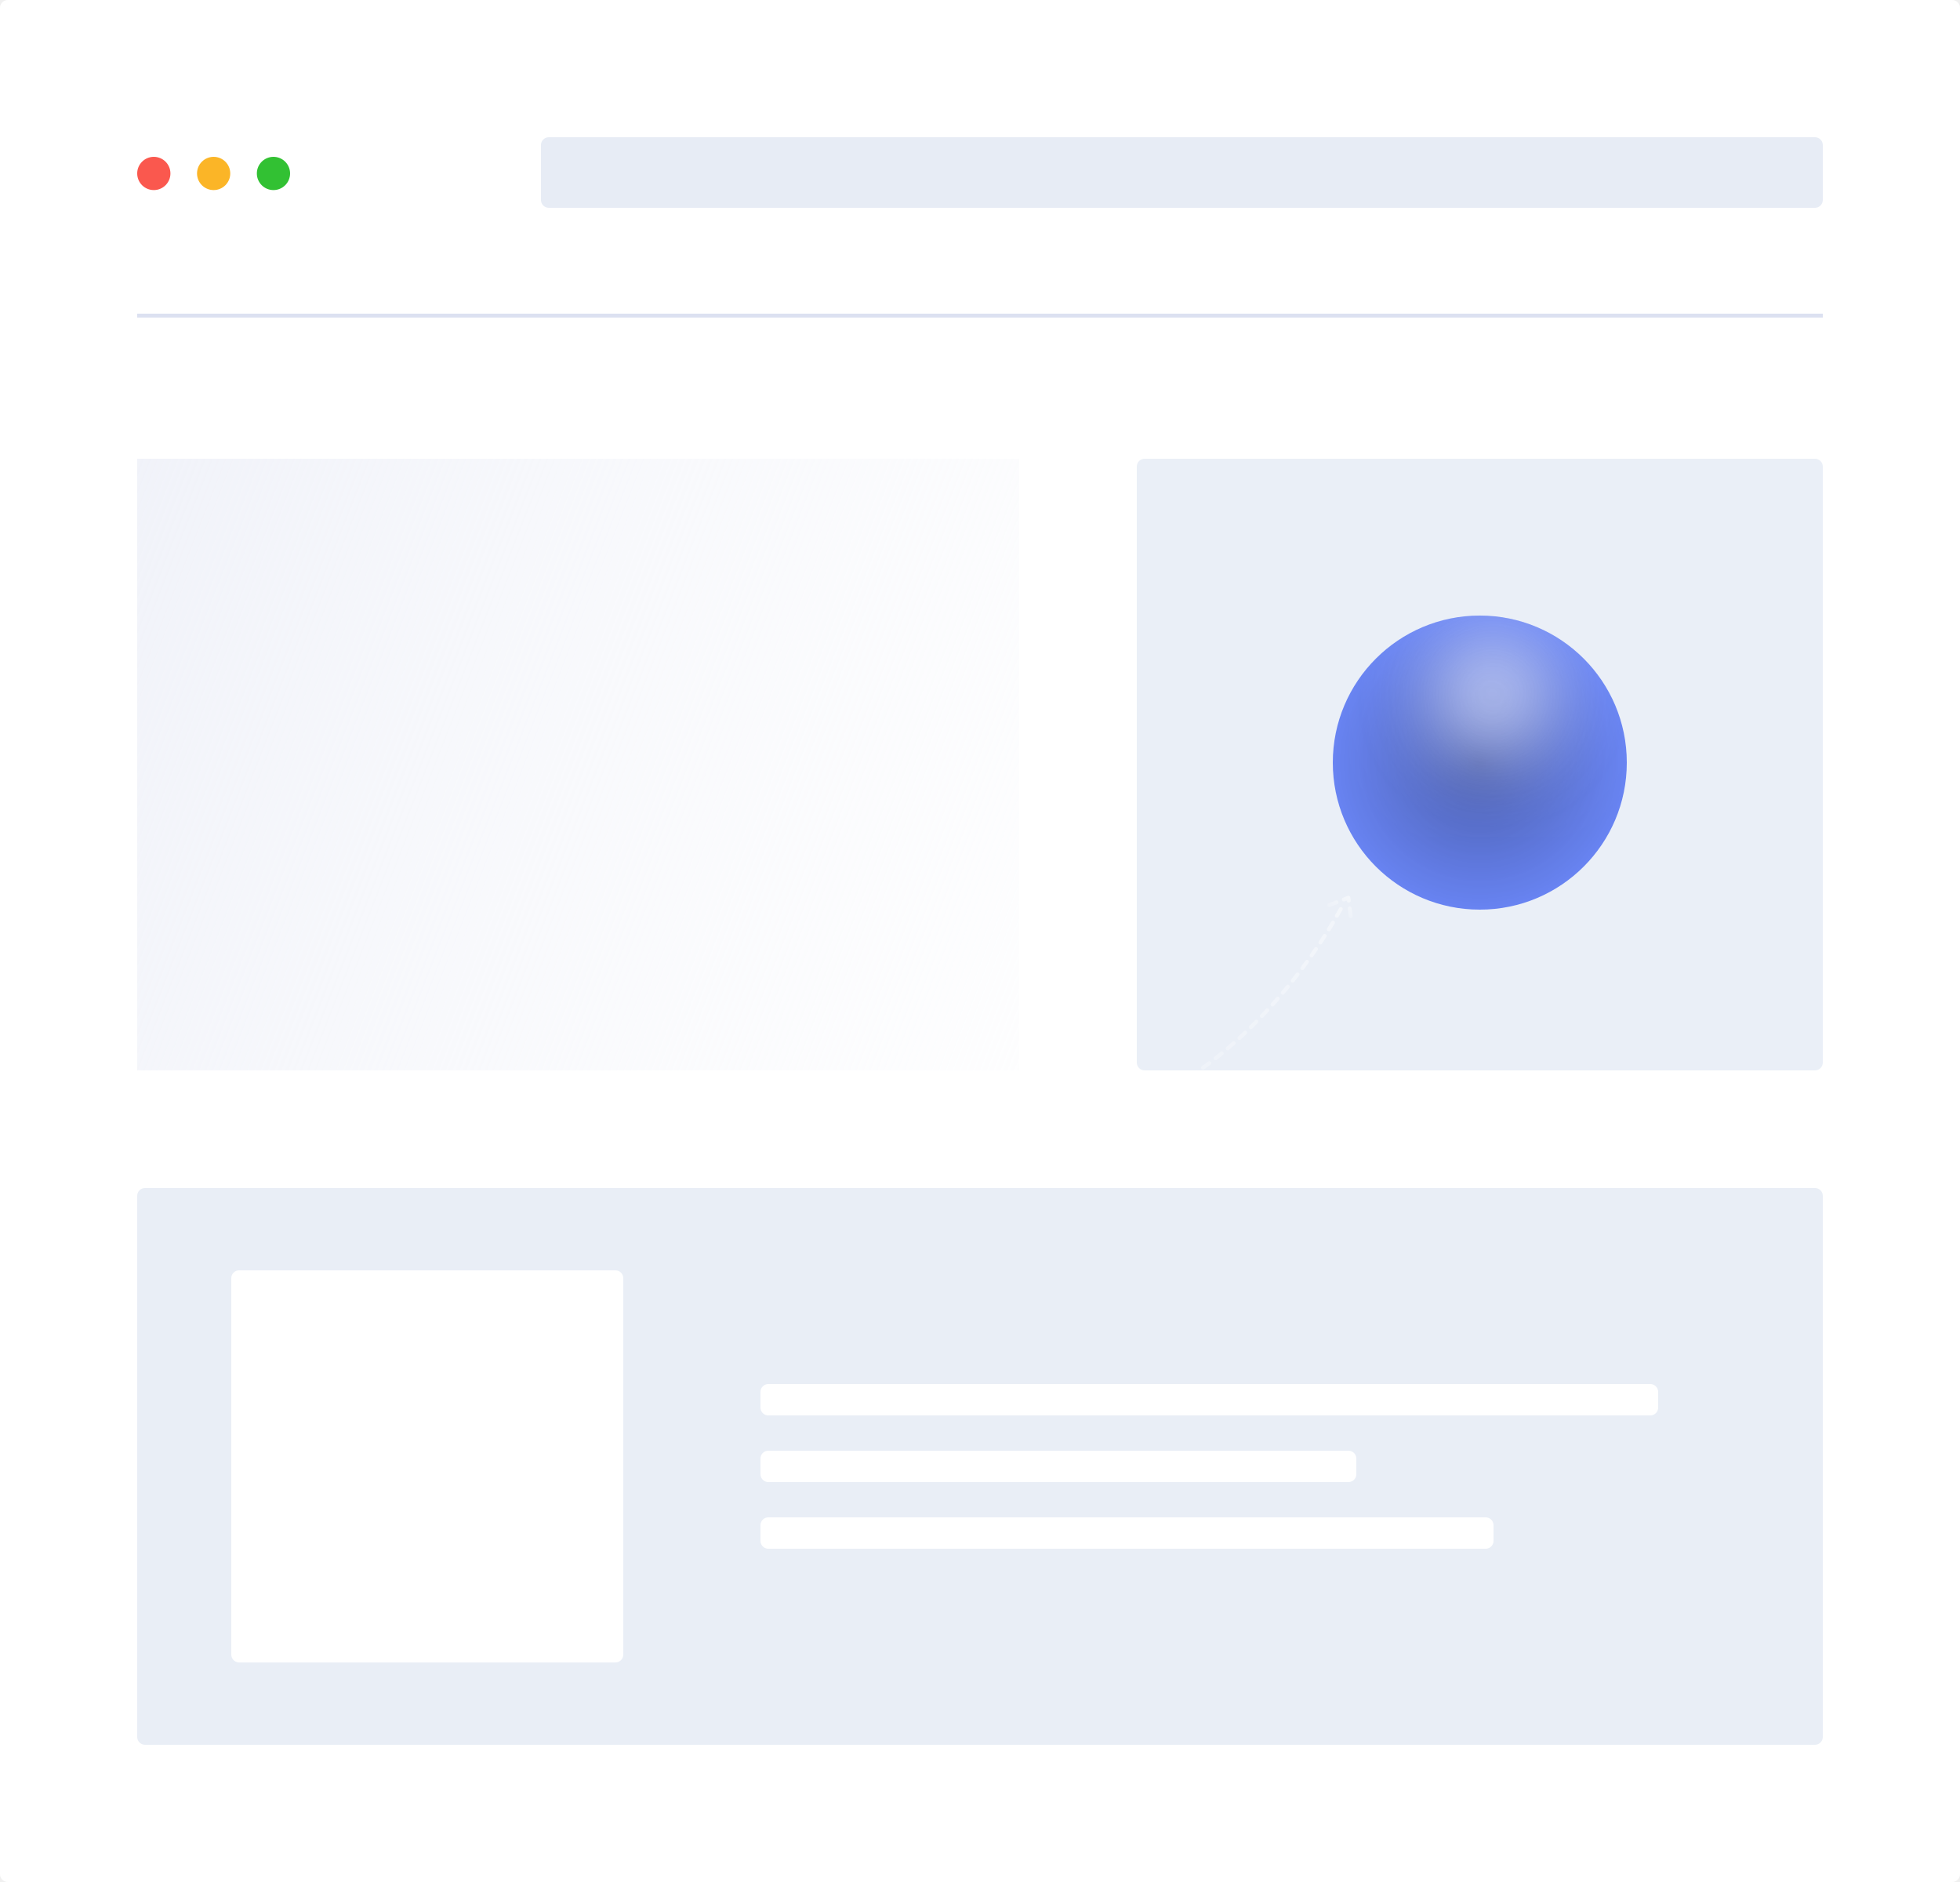
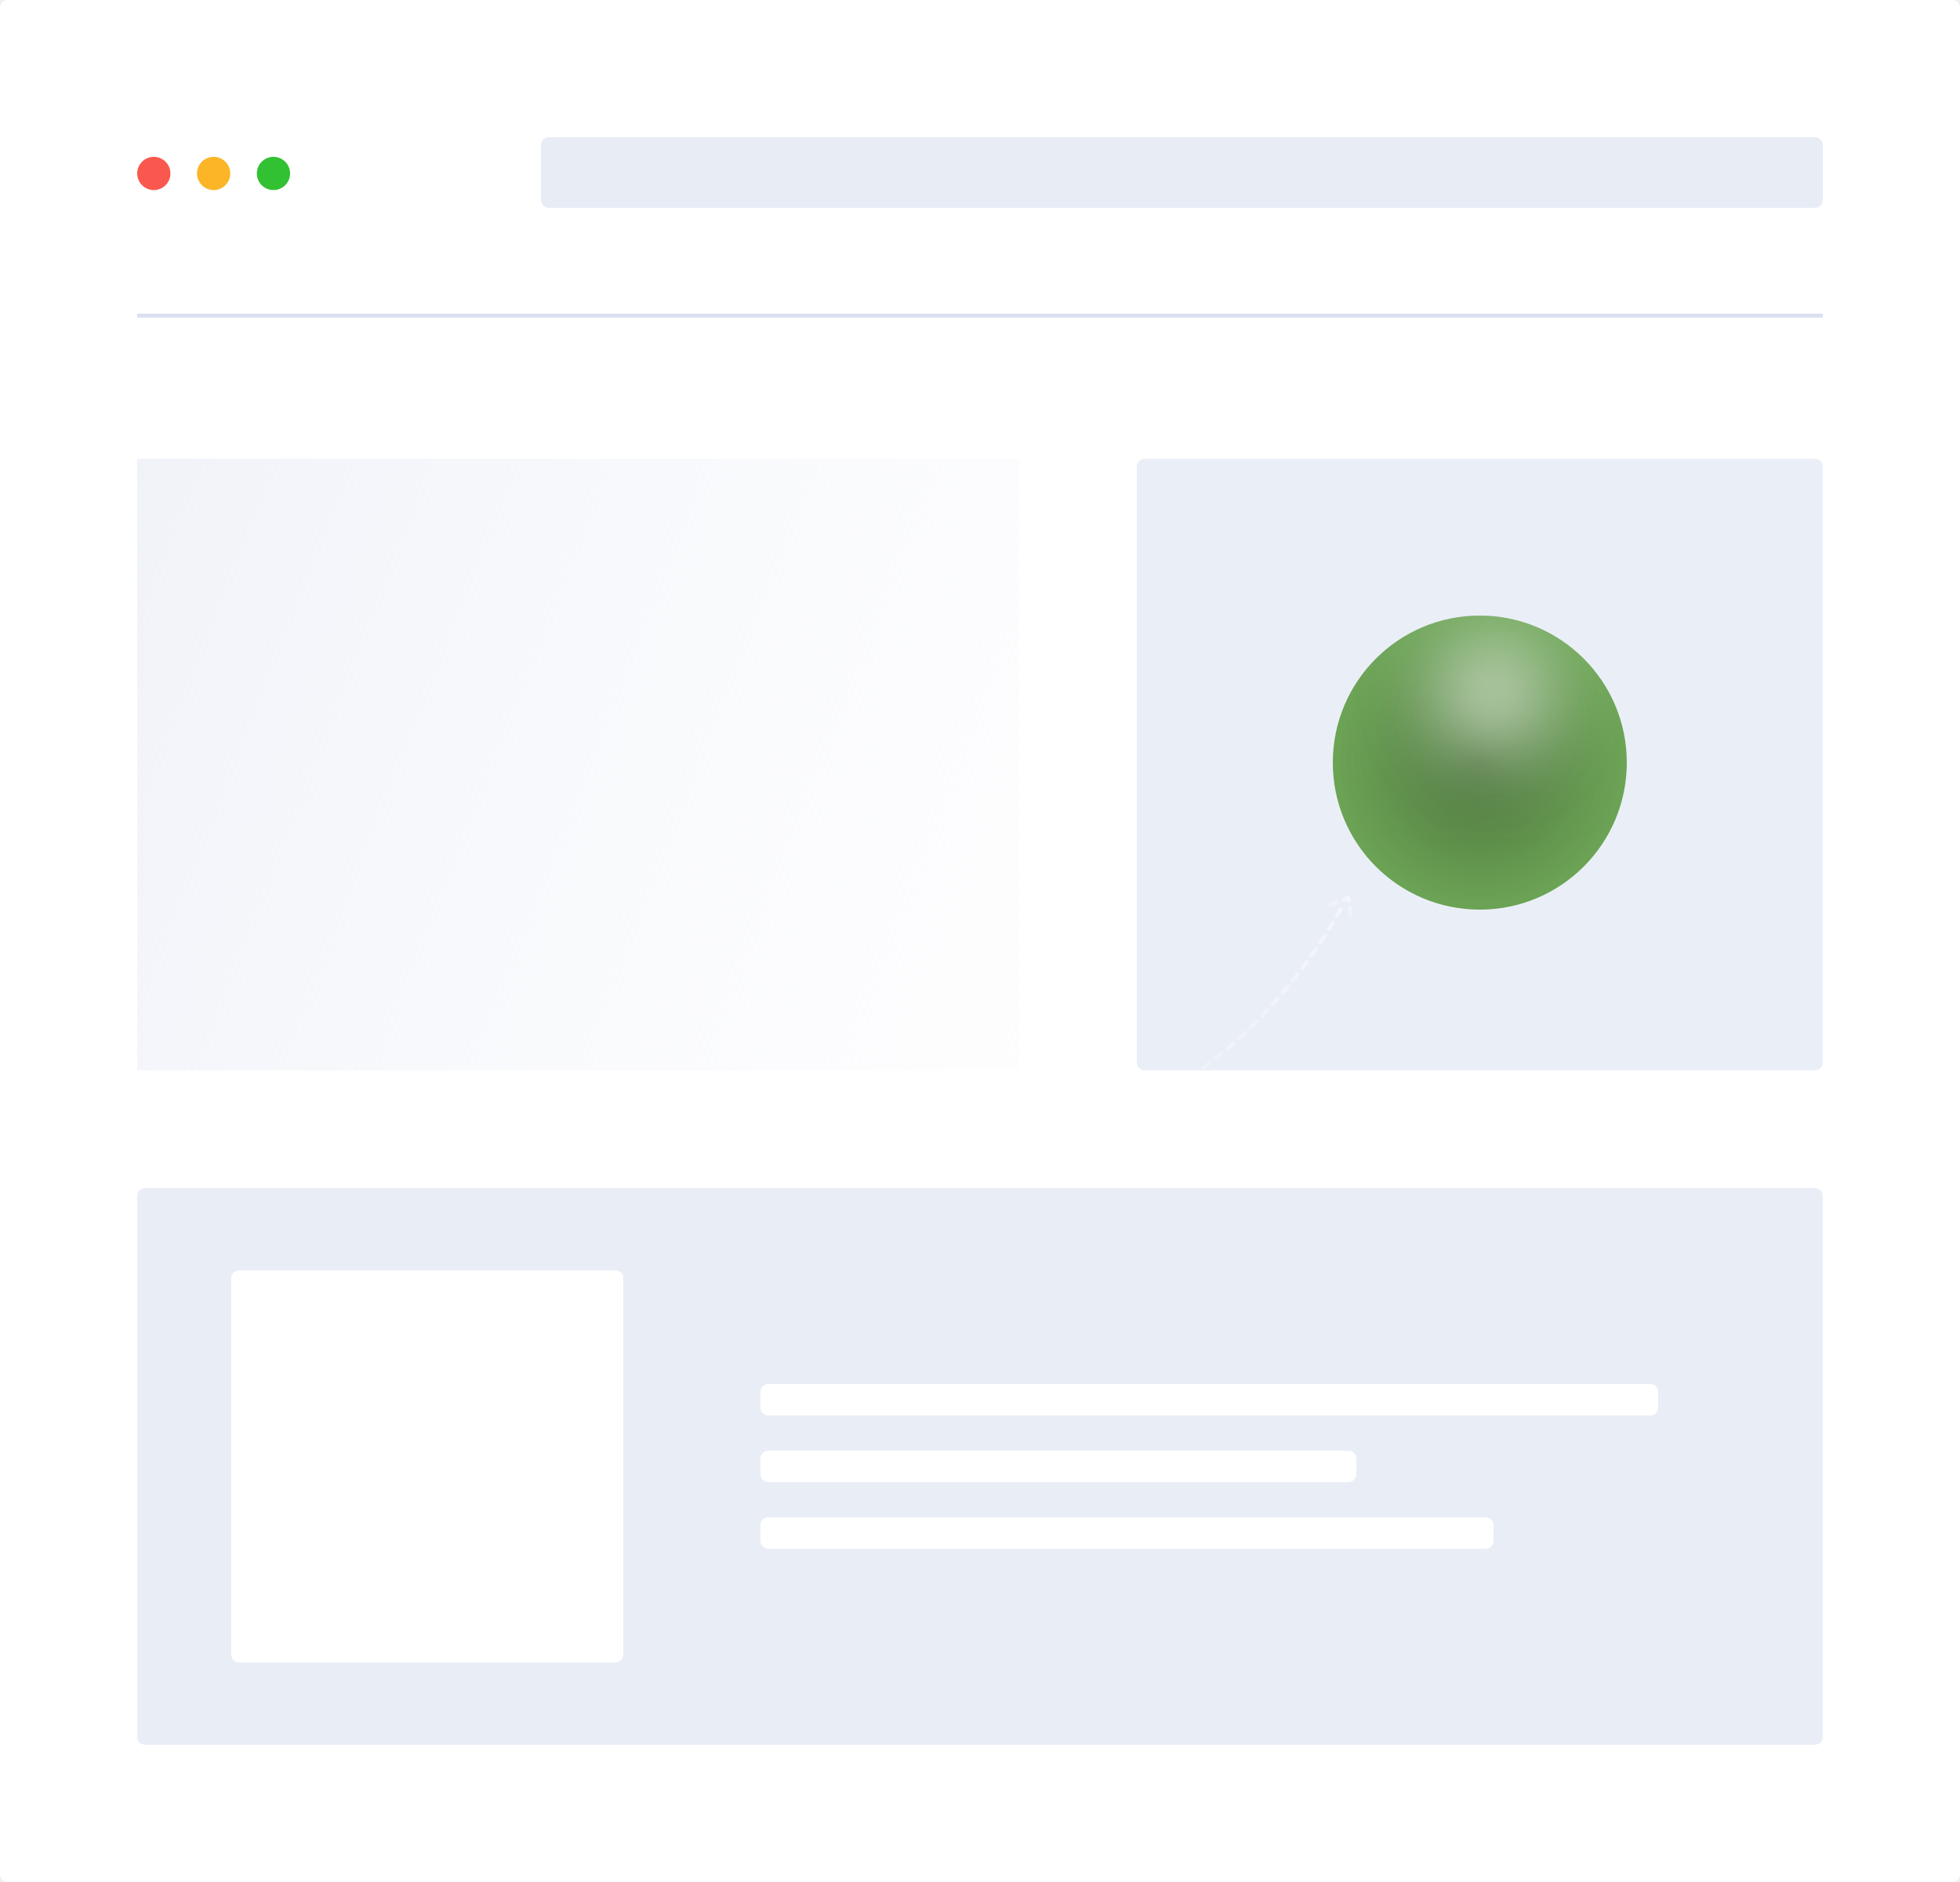
<svg xmlns="http://www.w3.org/2000/svg" width="500" height="480" viewBox="0 0 500 480" fill="none">
  <rect width="500" height="480" rx="2" fill="white" />
  <rect x="35" y="117" width="225" height="156" fill="url(#paint0_linear_1028_964)" />
  <line x1="35" y1="80.5" x2="465" y2="80.5" stroke="#DCE1F1" />
  <rect x="290" y="117" width="175" height="156" rx="2" fill="#EAEFF7" />
  <rect x="35" y="303" width="430" height="142" rx="2" fill="#E9EEF6" />
  <rect x="194" y="353" width="229" height="8" rx="2" fill="white" />
  <rect x="194" y="370" width="152" height="8" rx="2" fill="white" />
  <rect x="194" y="387" width="187" height="8" rx="2" fill="white" />
  <rect x="59" y="324" width="100" height="100" rx="2" fill="white" />
  <rect x="138" y="35" width="327" height="18" rx="2" fill="#E7ECF5" />
  <circle cx="39.239" cy="44.239" r="4.239" fill="#FA584E" />
  <circle cx="54.5" cy="44.239" r="4.239" fill="#FBB527" />
  <circle cx="69.761" cy="44.239" r="4.239" fill="#32C133" />
-   <circle opacity="0.8" cx="377.5" cy="194.5" r="37.5" fill="#4A6CF7" />
+   <circle opacity="0.8" cx="377.5" cy="194.5" r="37.5" fill="#4f9530" />
  <mask id="mask0_1028_964" style="mask-type:alpha" maskUnits="userSpaceOnUse" x="340" y="157" width="75" height="75">
-     <circle opacity="0.8" cx="377.5" cy="194.5" r="37.5" fill="#4A6CF7" />
+     <circle opacity="0.8" cx="377.5" cy="194.5" r="37.5" fill="#4f9530" />
  </mask>
  <g mask="url(#mask0_1028_964)">
    <circle opacity="0.8" cx="377.5" cy="194.5" r="37.5" fill="url(#paint1_radial_1028_964)" />
    <g opacity="0.8" filter="url(#filter0_f_1028_964)">
      <circle cx="380.809" cy="176.853" r="15.441" fill="white" />
    </g>
  </g>
  <path d="M342.034 231.847C324.964 262.749 277.939 313.186 226.394 267.718" stroke="url(#paint2_linear_1028_964)" stroke-linecap="round" stroke-linejoin="round" stroke-dasharray="2 2" />
  <path d="M339.077 230.867L343.973 228.971L344.562 233.656" stroke="url(#paint3_linear_1028_964)" stroke-linecap="round" stroke-linejoin="round" stroke-dasharray="2 2" />
  <defs>
    <filter id="filter0_f_1028_964" x="344.368" y="140.412" width="72.882" height="72.883" filterUnits="userSpaceOnUse" color-interpolation-filters="sRGB">
      <feFlood flood-opacity="0" result="BackgroundImageFix" />
      <feBlend mode="normal" in="SourceGraphic" in2="BackgroundImageFix" result="shape" />
      <feGaussianBlur stdDeviation="10.5" result="effect1_foregroundBlur_1028_964" />
    </filter>
    <linearGradient id="paint0_linear_1028_964" x1="434.5" y1="210" x2="48.223" y2="58.807" gradientUnits="userSpaceOnUse">
      <stop stop-color="white" stop-opacity="0" />
      <stop offset="1" stop-color="#F0F2F9" />
    </linearGradient>
    <radialGradient id="paint1_radial_1028_964" cx="0" cy="0" r="1" gradientUnits="userSpaceOnUse" gradientTransform="translate(377.5 194.5) rotate(90) scale(40.2574)">
      <stop stop-opacity="0.47" />
      <stop offset="1" stop-opacity="0" />
    </radialGradient>
    <linearGradient id="paint2_linear_1028_964" x1="358.554" y1="226.723" x2="242.956" y2="282.349" gradientUnits="userSpaceOnUse">
      <stop stop-color="white" stop-opacity="0.48" />
      <stop offset="1" stop-color="white" stop-opacity="0" />
    </linearGradient>
    <linearGradient id="paint3_linear_1028_964" x1="343.992" y1="228.548" x2="340.23" y2="234.571" gradientUnits="userSpaceOnUse">
      <stop stop-color="white" stop-opacity="0.48" />
      <stop offset="1" stop-color="white" stop-opacity="0" />
    </linearGradient>
  </defs>
</svg>
